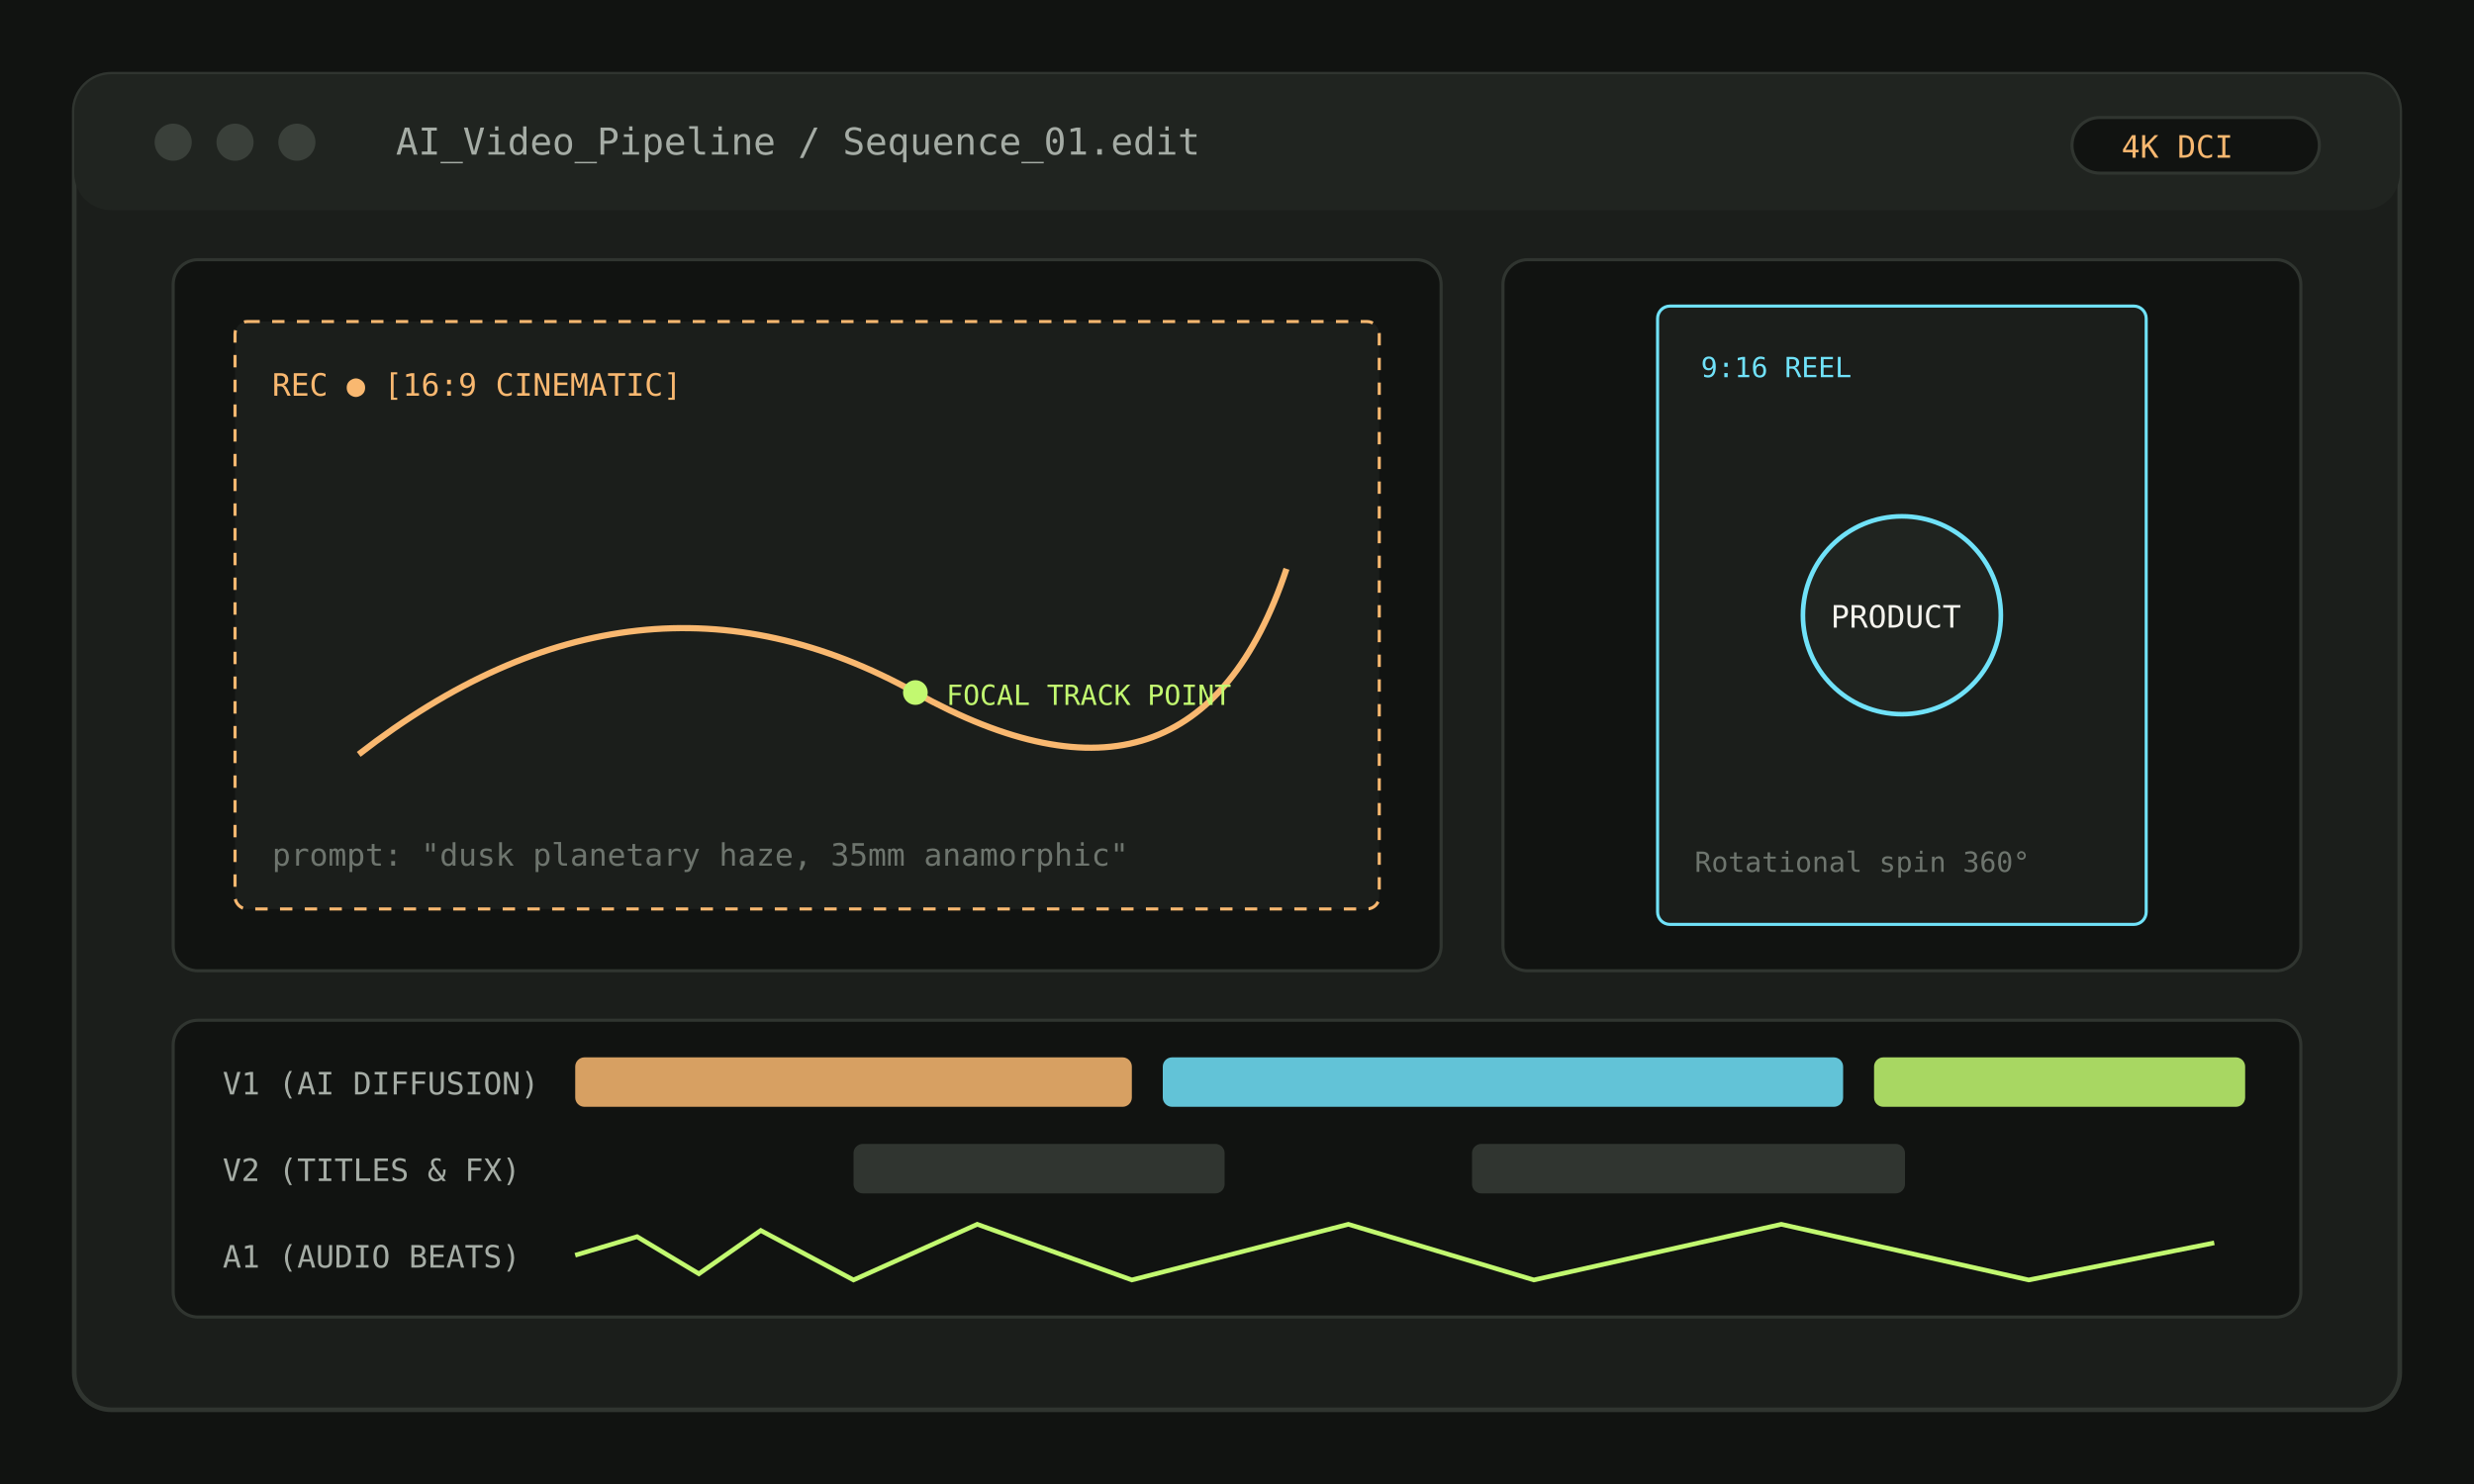
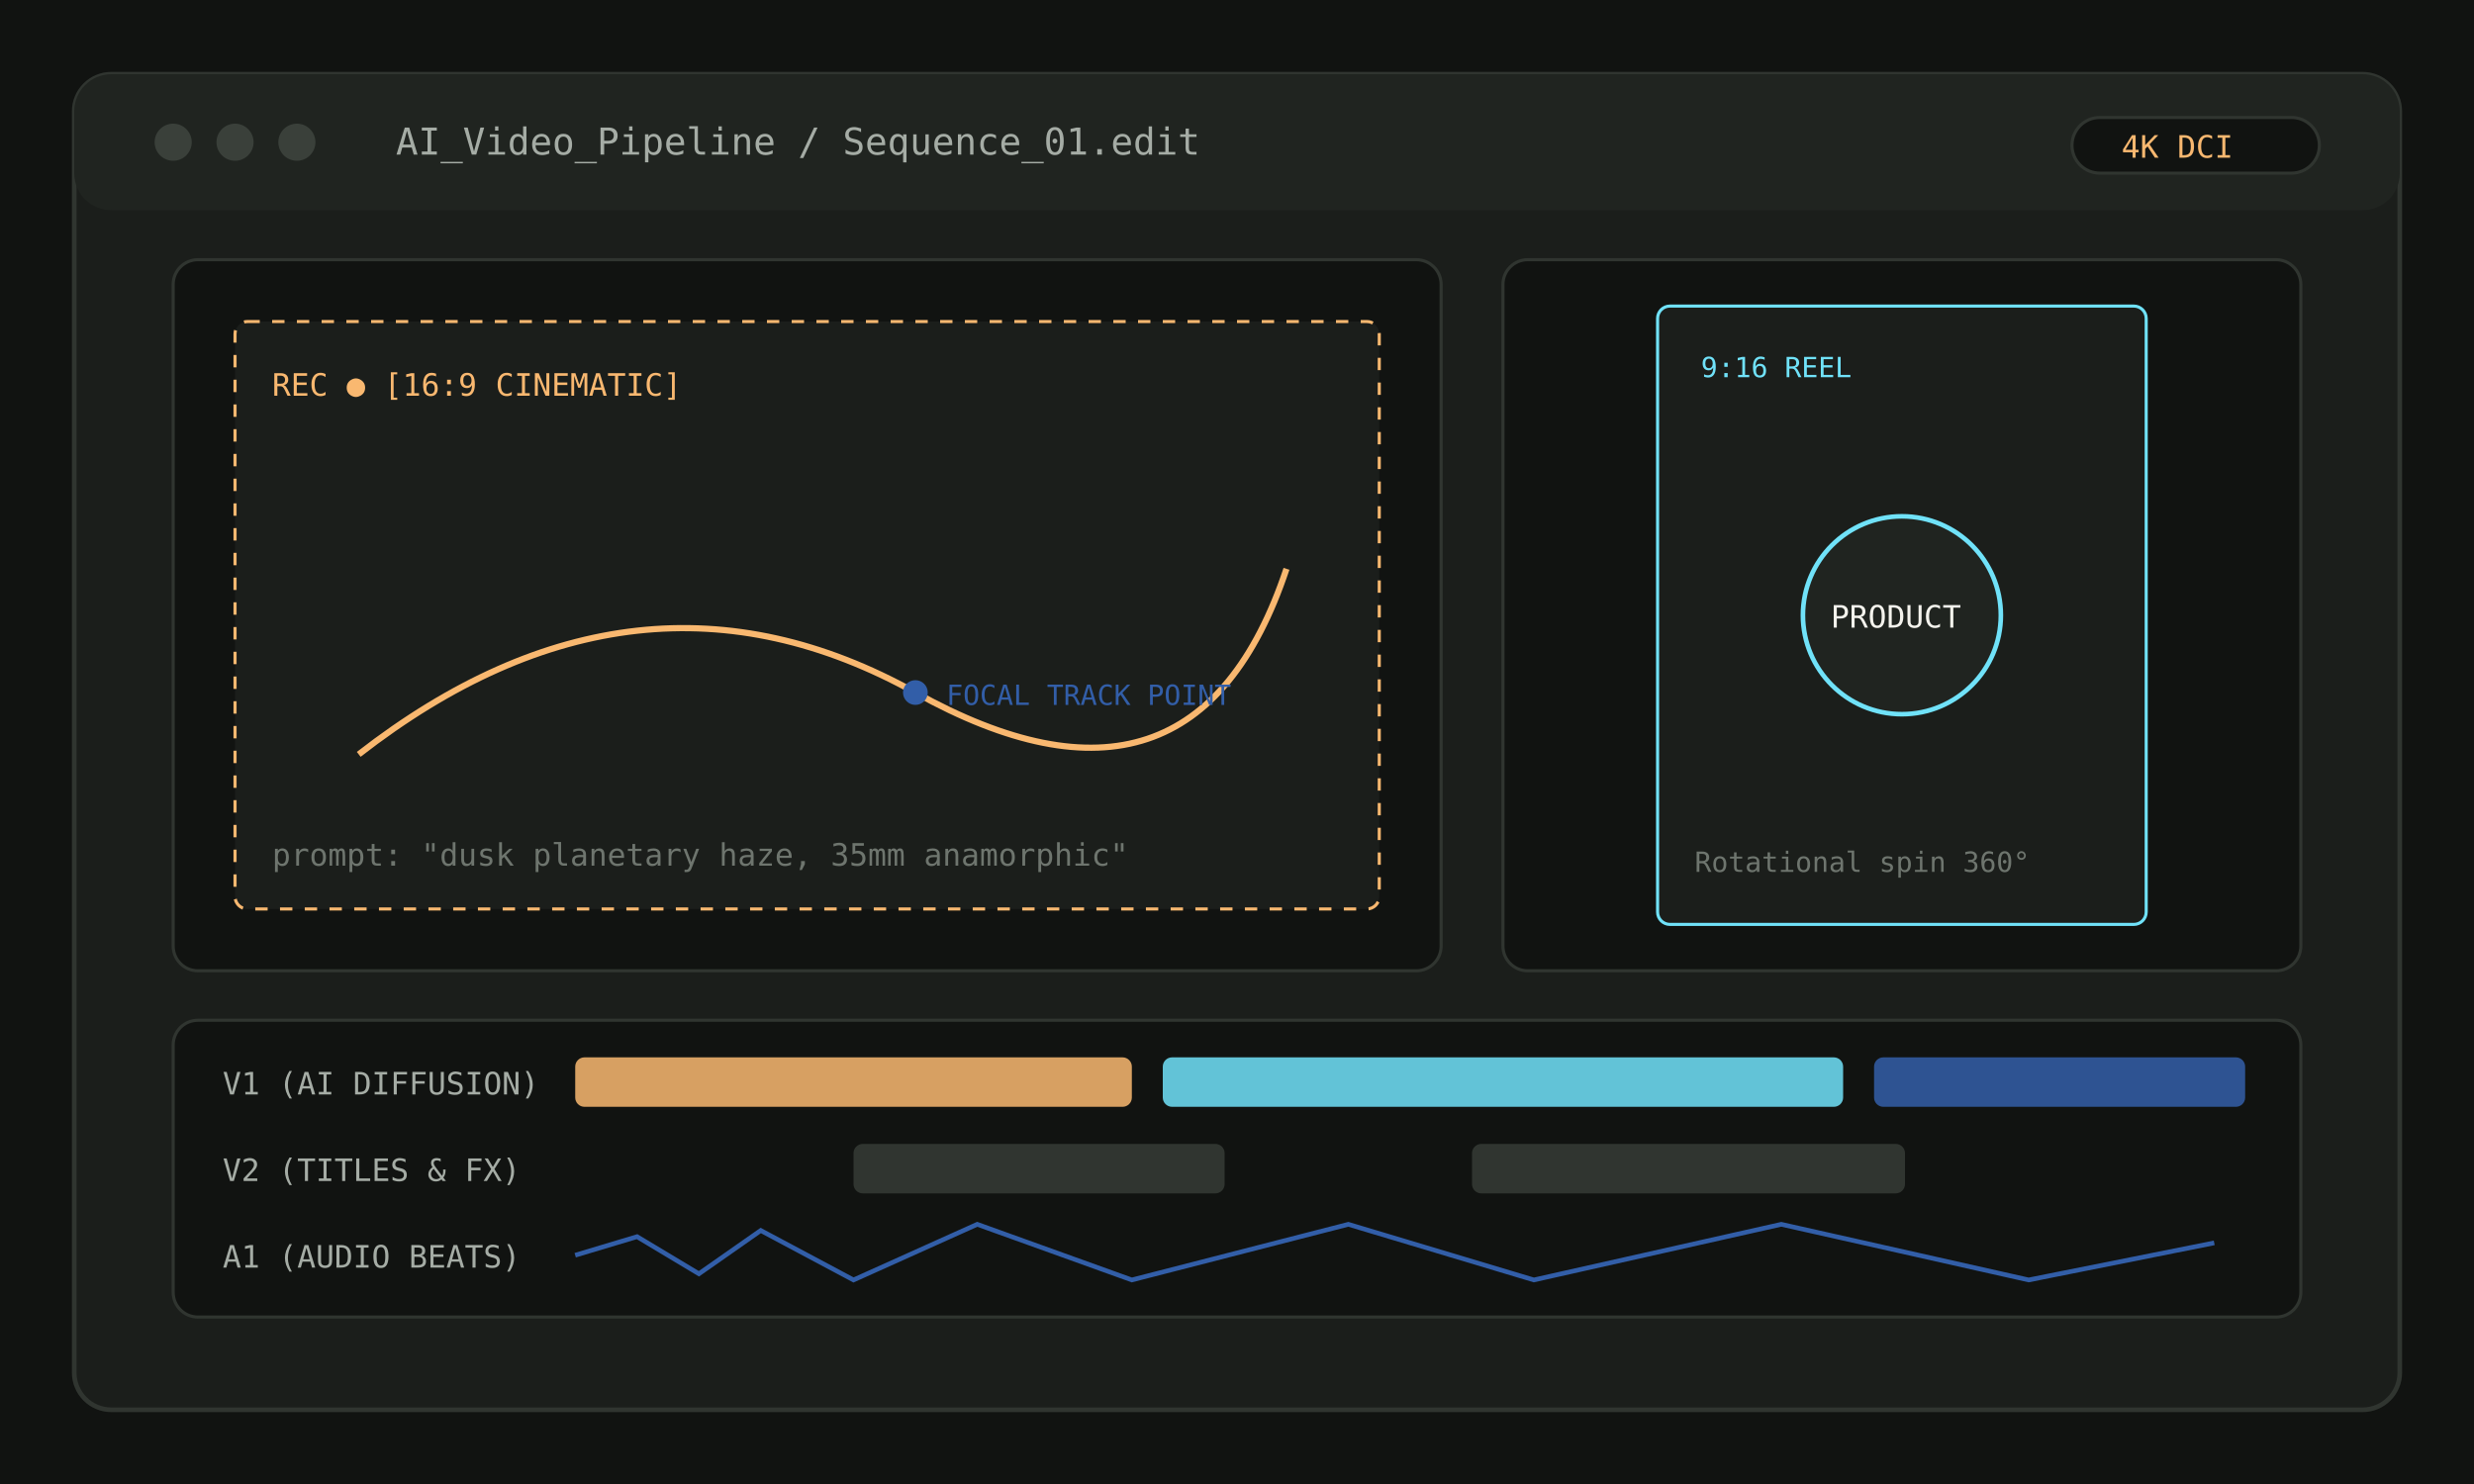
<svg xmlns="http://www.w3.org/2000/svg" width="800" height="480" viewBox="0 0 800 480" fill="none">
  <rect width="800" height="480" fill="#111311" />
  <rect x="24" y="24" width="752" height="432" rx="12" fill="#1B1E1B" stroke="#303530" stroke-width="1.5" />
  <rect x="24" y="24" width="752" height="44" rx="12" fill="#202420" />
  <circle cx="56" cy="46" r="6" fill="#3A403A" />
  <circle cx="76" cy="46" r="6" fill="#3A403A" />
  <circle cx="96" cy="46" r="6" fill="#3A403A" />
  <text x="128" y="50" fill="#A5ACA5" font-family="'JetBrains Mono', monospace" font-size="12">AI_Video_Pipeline / Sequence_01.edit</text>
  <rect x="670" y="38" width="80" height="18" rx="9" fill="#111311" stroke="#303530" />
  <text x="686" y="51" fill="#F9B870" font-family="'JetBrains Mono', monospace" font-size="10">4K DCI</text>
  <g transform="translate(56, 84)">
    <rect x="0" y="0" width="410" height="230" rx="8" fill="#111311" stroke="#303530" />
    <rect x="20" y="20" width="370" height="190" rx="4" fill="#1B1E1B" stroke="#F9B870" stroke-width="1" stroke-dasharray="4 4" />
    <text x="32" y="44" fill="#F9B870" font-family="'JetBrains Mono', monospace" font-size="10">REC ● [16:9 CINEMATIC]</text>
    <path d="M 60 160 Q 150 90 240 140 T 360 100" stroke="#F9B870" stroke-width="2" fill="none" />
-     <circle cx="240" cy="140" r="4" fill="#C2F970" />
-     <text x="250" y="144" fill="#C2F970" font-family="'JetBrains Mono', monospace" font-size="9">FOCAL TRACK POINT</text>
+     <circle cx="240" cy="140" r="4" fill="#325ea8" />
+     <text x="250" y="144" fill="#325ea8" font-family="'JetBrains Mono', monospace" font-size="9">FOCAL TRACK POINT</text>
    <text x="32" y="196" fill="#6E756E" font-family="'JetBrains Mono', monospace" font-size="10">prompt: "dusk planetary haze, 35mm anamorphic"</text>
    <rect x="430" y="0" width="258" height="230" rx="8" fill="#111311" stroke="#303530" />
    <rect x="480" y="15" width="158" height="200" rx="4" fill="#1B1E1B" stroke="#70E2F9" stroke-width="1" />
    <text x="494" y="38" fill="#70E2F9" font-family="'JetBrains Mono', monospace" font-size="9">9:16 REEL</text>
    <circle cx="559" cy="115" r="32" fill="#202420" stroke="#70E2F9" stroke-width="1.5" />
    <text x="536" y="119" fill="#F4F3ED" font-family="'JetBrains Mono', monospace" font-size="10">PRODUCT</text>
    <text x="492" y="198" fill="#6E756E" font-family="'JetBrains Mono', monospace" font-size="9">Rotational spin 360°</text>
  </g>
  <g transform="translate(56, 330)">
    <rect x="0" y="0" width="688" height="96" rx="8" fill="#111311" stroke="#303530" />
    <text x="16" y="24" fill="#A5ACA5" font-family="'JetBrains Mono', monospace" font-size="10">V1 (AI DIFFUSION)</text>
    <rect x="130" y="12" width="180" height="16" rx="3" fill="#F9B870" opacity="0.85" />
    <rect x="320" y="12" width="220" height="16" rx="3" fill="#70E2F9" opacity="0.85" />
-     <rect x="550" y="12" width="120" height="16" rx="3" fill="#C2F970" opacity="0.85" />
+     <rect x="550" y="12" width="120" height="16" rx="3" fill="#325ea8" opacity="0.85" />
    <text x="16" y="52" fill="#A5ACA5" font-family="'JetBrains Mono', monospace" font-size="10">V2 (TITLES &amp; FX)</text>
    <rect x="220" y="40" width="120" height="16" rx="3" fill="#303530" />
    <rect x="420" y="40" width="140" height="16" rx="3" fill="#303530" />
    <text x="16" y="80" fill="#A5ACA5" font-family="'JetBrains Mono', monospace" font-size="10">A1 (AUDIO BEATS)</text>
-     <path d="M 130 76 L 150 70 L 170 82 L 190 68 L 220 84 L 260 66 L 310 84 L 380 66 L 440 84 L 520 66 L 600 84 L 660 72" stroke="#C2F970" stroke-width="1.5" fill="none" />
+     <path d="M 130 76 L 150 70 L 170 82 L 190 68 L 220 84 L 260 66 L 310 84 L 380 66 L 440 84 L 520 66 L 600 84 L 660 72" stroke="#325ea8" stroke-width="1.5" fill="none" />
  </g>
</svg>
